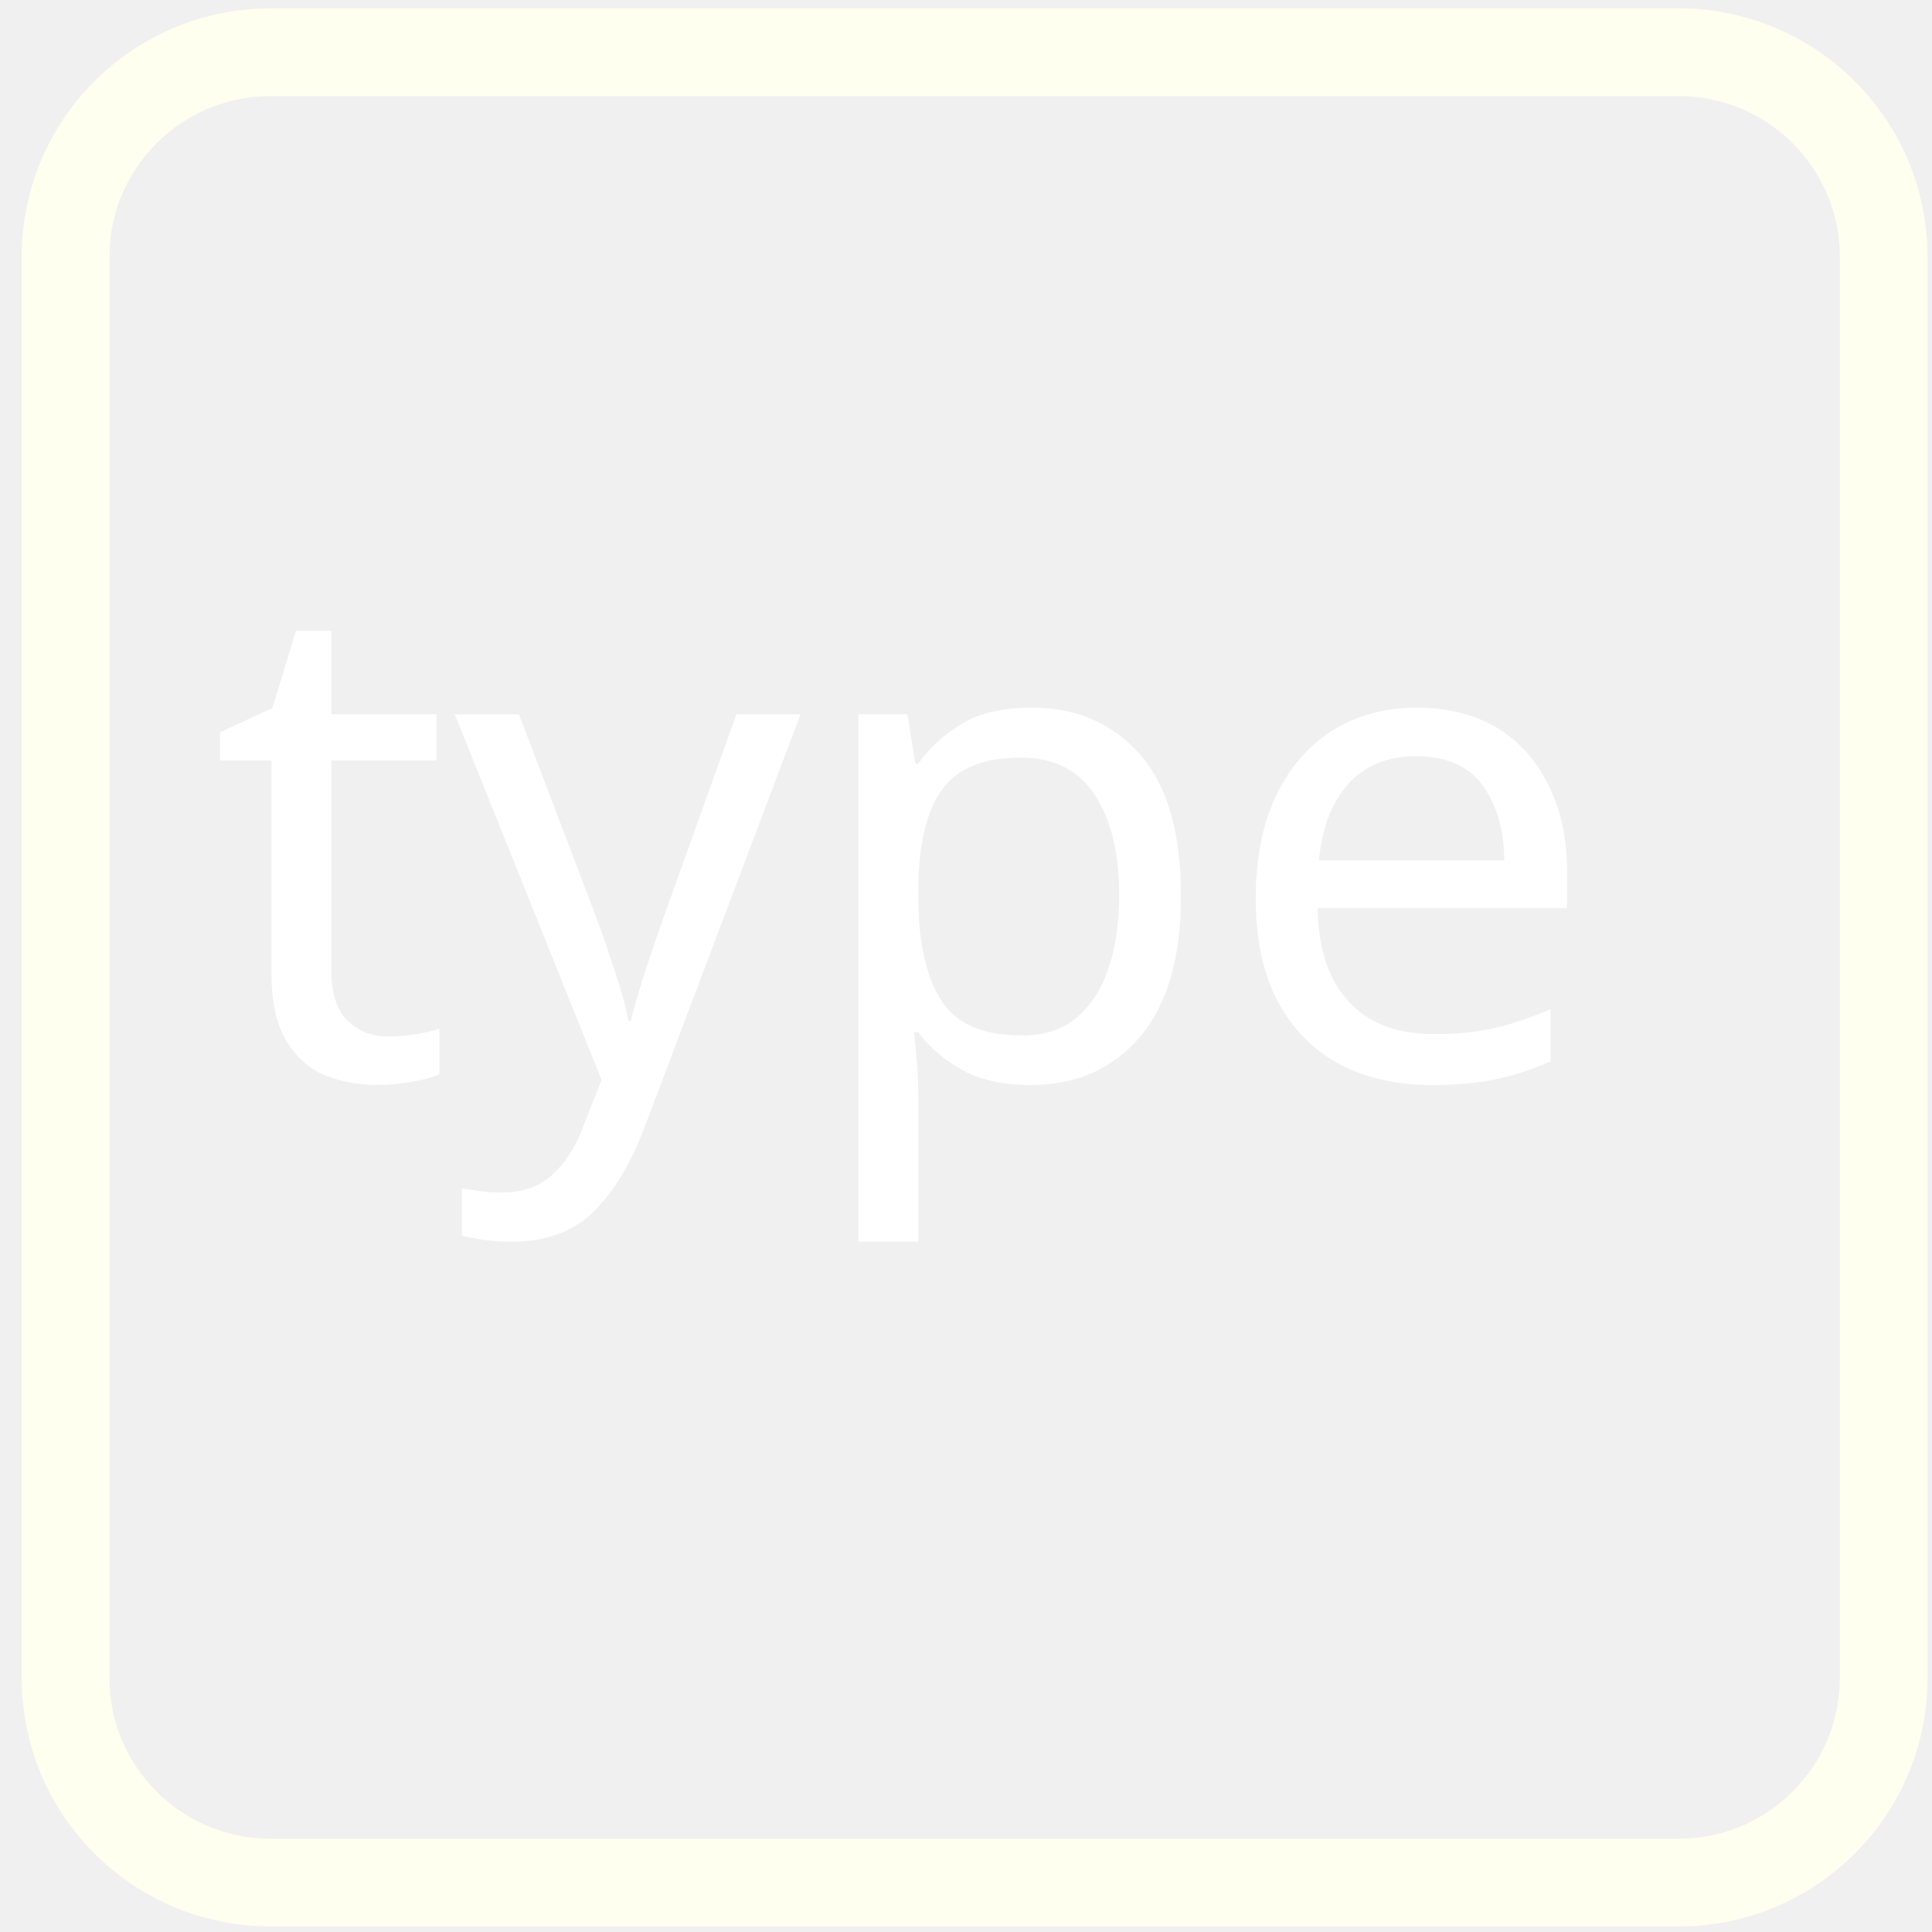
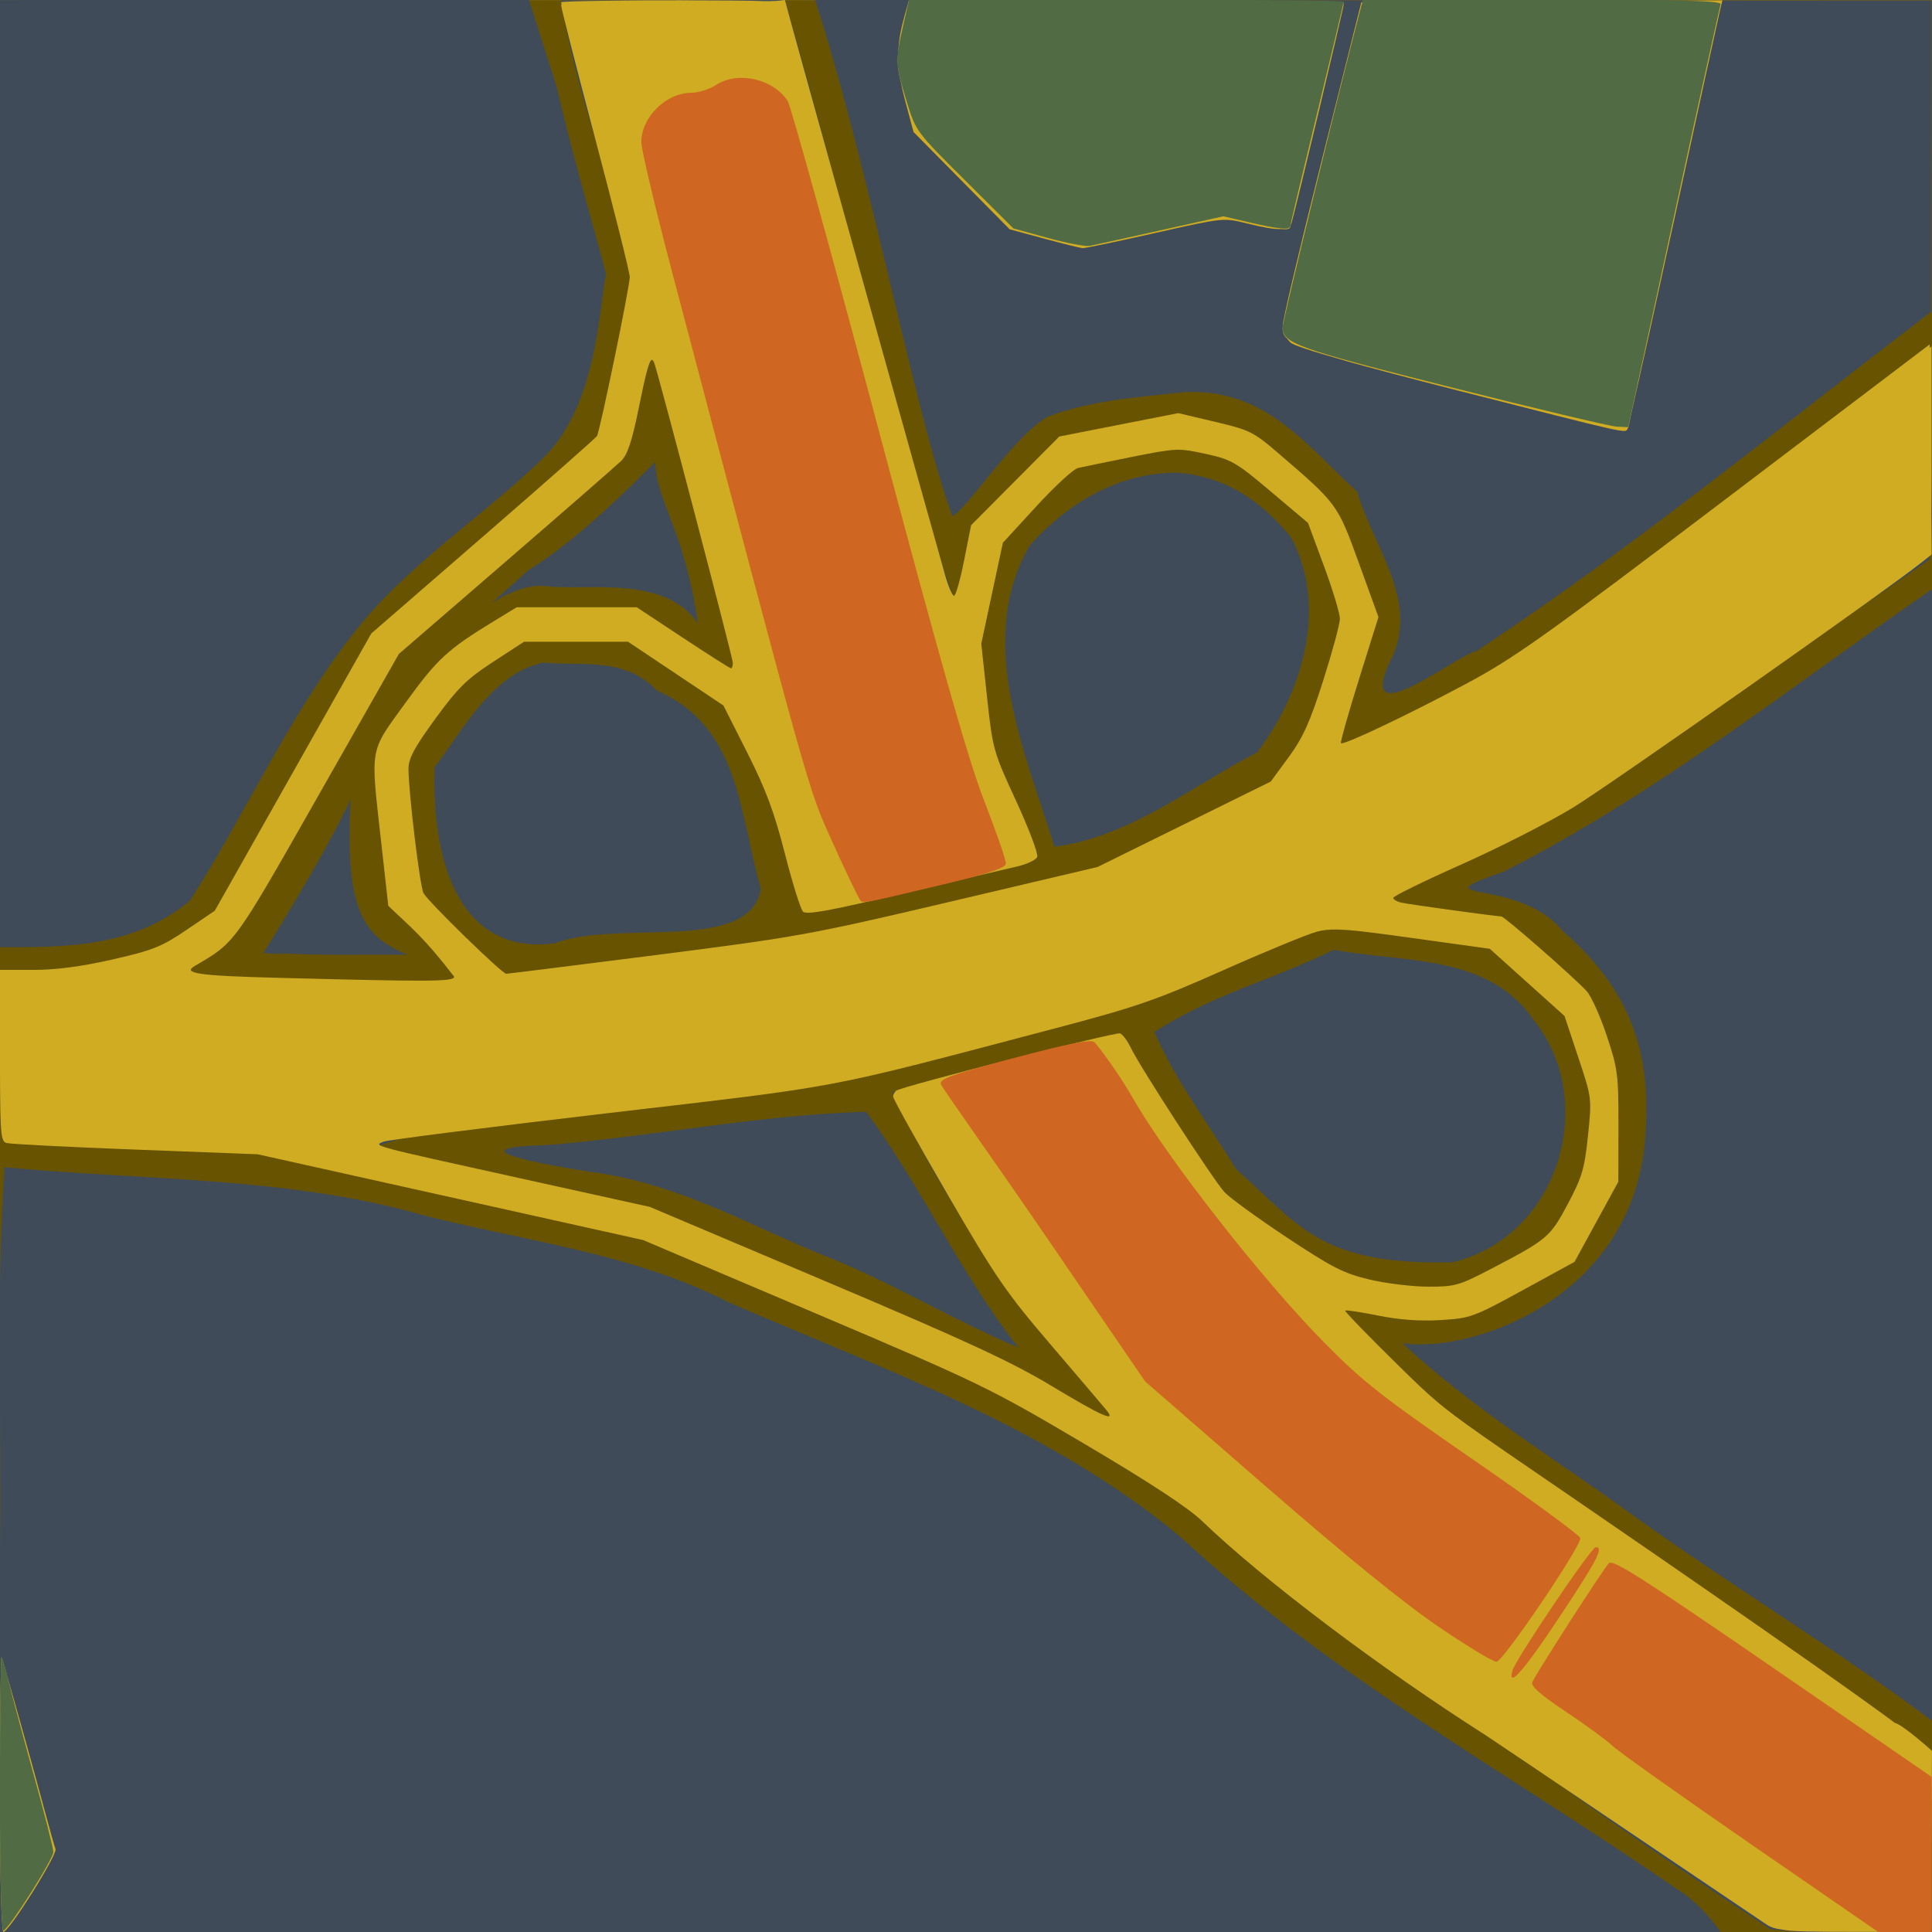
- <svg xmlns="http://www.w3.org/2000/svg" width="64" height="64" id="svg1901" version="1.1">
-   <defs id="defs1903">
-     </defs>
-   <g id="layer1" transform="translate(-24,-964.3622)">
-     <rect style="opacity:1;fill:none;fill-opacity:0;stroke:#ffffef;stroke-width:2.906;stroke-linecap:round;stroke-linejoin:round;stroke-miterlimit:4;stroke-dasharray:none;stroke-opacity:1" id="rect4535" width="60.226" height="60.631" x="26.173" y="966.093" rx="6.789" ry="6.774" />
-     <text xml:space="preserve" style="font-style:normal;font-variant:normal;font-weight:normal;font-stretch:normal;font-size:22.5px;line-height:125%;font-family:sans-serif;-inkscape-font-specification:'sans-serif, Normal';text-align:start;letter-spacing:0px;word-spacing:0px;writing-mode:lr-tb;text-anchor:start;fill:#ffffff;fill-opacity:1;stroke:none;stroke-width:1px;stroke-linecap:butt;stroke-linejoin:miter;stroke-opacity:1;" x="30.93" y="1000.086" id="text4621">
-       <tspan id="tspan4619" x="30.93" y="1000.086">type</tspan>
-     </text>
+ <svg xmlns="http://www.w3.org/2000/svg" version="1.1" viewBox="0 0 64 64">
+   <g transform="translate(0 -988.36)">
+     <g transform="translate(-.85721 .17178)" style="">
+       <g style="">
+         <g style="">
+           <g style="">
+             <path transform="translate(.85721 988.19)" d="m0 0v64h64v-64z" fill="#685300" style="paint-order:stroke markers fill" />
+             <path transform="translate(.85721 988.19)" d="m17.518-0.027-17.518 0.027c0 10 3.1688e-4 21.001-0.002 31.375 2.24 0.009 4.467-0.008 6.295-1.543 1.896-2.957 3.337-6.263 5.557-9.029 1.738-2.167 4.153-3.694 6.144-5.631 1.816-1.767 1.846-5.055 2.084-6.084-0.238-0.971-1.096-3.842-1.637-6.211zm27.752 0.037c-6.239 2.475e-4 -12.031-0.065-18.27-0.01 1.794 5.511 3.275 13.602 4.548 17.103 0.539-0.302 2.008-2.622 3.149-3.295 1.417-0.55 3.04-0.655 4.552-0.82 2.723-0.129 4.092 1.849 5.707 3.294 0.557 1.907 2.158 3.73 1.044 5.718-1.01 2.328 2.221-0.289 2.922-0.439 5.223-3.456 10.081-7.443 15.059-11.24l0.004-10.307c-6.239 0.008-12.476-0.004-18.715-0.004zm-26.684 0.004c0.471 2.969 1.646 5.923 2.338 8.854 0.051 1.743-0.714 3.757-0.959 5.498-1.901 2.332-4.706 3.99-6.896 6.115-2.168 2.34-3.16 5.597-4.889 8.273-1.192 3.207-5.18 3.412-8.182 3.379 0.039 1.873-0.097 3.76 0.102 5.623 2.61 0.497 5.678 0.051 8.385 0.248 4.189 0.71 8.377 1.799 12.545 2.664 3.251 1.12 6.386 3.032 9.584 4.312 3.63 1.683 8.224 3.752 11.223 6.424 5.255 4.643 11.407 8.94 16.803 12.494 1.721 0.239 3.577 0.031 5.35 0.102-0.023-2.002-0.093-3.795-0.116-5.797-0.02 0.005-0.131-0.056-0.305-0.162-0.922-0.563-3.614-2.407-3.923-2.566-5.063-4.046-10.969-7.333-15.592-12.058 0.739-0.607 3.857 0.175 5.041-0.605 1.232-0.872 2.935-0.566 3.46-2.146 0.698-1.029 0.973-1.989 0.818-3.246 0.032-1.672-0.061-3.603-1.324-4.808-1.464-1.942-4.882-2.565-7.024-2.89 6.511-2.626 13.192-7.22 18.898-11.194 0.017-1.846 0.033-3.691 0.051-5.537-0.269-2.772-16.162 12.746-19.973 12.008 1-2 2-4.413 0.03-6.255-0.304-1.787-1.367-3.002-2.53-4.192-1.327-0.52-2.667-0.917-4.075-0.413-2.942 0.154-5.024 3.044-5.425 5.86 0 3-4.109-13.516-6-20zm45.414 56.986c0.016-0.596 0.016-36.867 0-37.484-4.676 3.224-9.098 6.771-14.178 9.352-2.982 1.054 0.473 0.161 1.932 1.959 2.541 2.202 2.955 4.449 2.731 7.03-0.485 5.144-5.688 6.972-8.024 6.64 2.335 2.171 4.891 3.718 7.479 5.585 3.388 2.445 6.613 4.353 10.06 6.918zm-42.477-45.779c0.946 2.571 1.864 6.931 2.648 9.617 1.38 2.883-1.615 0.346-2.777-0.422-1.214-0.459-2.397-0.075-3.712-0.201-1.696 0.271-2.899 1.845-3.877 3.225-1.704 2.283-1.338 6.922 1.549 8.881 1.022 1.247-14.467 0.569-7.725-1.324 1.729-2.399 2.919-5.088 4.432-7.643 0.812-2.07 2.556-2.994 4.104-4.463 2.078-1.904 5.343-4.489 5.357-7.67zm19.347 3.923c4.517 2.766 6.13 4.857 2.181 11.035-1.724 1.087-4.422 1.8-6.241 2.777-5.233 1.312-11.716 2.998-17.74 3.564-2.195 1.014-3.727-1.514-5.084-2.849-0.418-1.321-0.505-2.98-0.742-4.388 0.726-1.669 2.64-3.33 4.26-4.256 1.271 0.157 3.058-0.142 4.193 0.463 2.358 1.201 4.387 3.06 4.92 5.67 2.383-2.16 5.157-2.946 5.392-4.609-0.306-2.583 0.756-5.457 2.892-7.035 1.958-0.891 4.108-0.899 5.97-0.373zm-19.167 0.157c-0.703 0.699-2.521 2.562-4.215 3.594-2.288 2.116-0.774 0.401 0.545 0.513 1.308 0.189 3.967-0.408 5.083 1.239-0.414-3.024-1.365-4.012-1.413-5.346zm17.295 0.358c-1.986-0.016-3.694 1.066-4.887 2.407-1.843 3.173-0.111 6.935 0.819 9.983 2.53-0.346 4.417-1.924 6.713-3.128 1.532-2.001 2.364-4.895 1.099-7.155-0.993-1.203-2.162-1.985-3.743-2.108zm-21.011 6.292c-1.663 0.363-2.604 2.149-3.59 3.467-0.099 2.627 0.568 6.261 3.977 5.83 2.068-0.81 6.478 0.365 6.832-1.812-0.728-2.524-0.695-5.367-3.445-6.561-1.045-1.105-2.422-0.817-3.773-0.924zm-6.371 4.516c-0.83 1.829-2.889 5.1-2.889 5.1s1.419 0.107 0.375 0c1.686 0.099 2.709 0.041 4.398 0.061-1.499-0.626-2.071-1.494-1.885-5.16zm32.898 4.164c0.45 0.018 1.251-0.042 1.709 0.072 1.401 0.35 3.526 0.06 4.465 1.392 2.748 1.943 2.795 6.216 0.994 8.817-1.334 1.068-2.424 1.615-3.63 1.749-2.661 0.407-5.058-1.224-7.112-2.666-1.36-1.141-2.612-2.913-3.721-4.297-2.312-1.462-5.195 0.285-7.664 0.467 1.419 3.016 3.286 5.915 5.49 8.445 0.559 0.677 1.889 2.156 2.381 2.885-3.95-2.294-9.192-4.356-13.381-6.154-3.358-1.708-8.15-2.327-11.738-3.32 6.918-2.218 14.266-3.582 23.422-4.787 3.037-0.49 5.637-2.724 8.785-2.602zm-0.328 0.83c-2.177 1.059-3.908 1.429-5.947 2.721 0.705 1.629 1.775 3.005 2.706 4.545 2.076 1.825 2.746 3.203 7.192 3.084 3.553-0.882 4.804-5.363 2.676-8.011-1.495-2.212-4.317-1.904-6.628-2.339zm-15.494 5.367c-3.522 0.097-7.081 0.822-10.609 1.107-3.232 0.078 0.063 0.671 1.582 0.898 3.039 0.427 5.281 1.852 8.107 2.947 2.014 0.858 3.951 2.007 5.967 2.861-1.947-2.476-3.18-5.287-5.047-7.814zm-28.543 1.836c-0.29 4.19-0.086 8.415-0.15 12.619v12.717c19.932 0.039 39.76 0 57.002 0 0 0-0.656-0.966-1.48-1.443-5.476-3.786-11.395-7-16.393-11.625-4.355-3.648-9.817-5.547-14.973-7.787-3.125-1.608-6.712-2.027-10.08-2.875-4.462-1.297-9.366-1.169-13.926-1.605z" fill="#404b5a" stroke-width=".126" />
+             <path d="m57.915 988.2-2.578 0.014c-0.853-8e-3 -1.935-0.011-3.375-0.011h-5.952l-0.017 0.063-0.041 2.8e-4 -1.3 5.185c-0.715 2.852-1.302 5.332-1.304 5.513-2.54e-4 0.017 0.001 0.035 0.003 0.053-0.001 0.01-0.007 0.035-0.007 0.039 0 0.136 0.032 0.248 0.163 0.362 0.03 0.043 0.063 0.083 0.097 0.115 0.097 0.089 0.683 0.284 1.76 0.587 0.008 0 0.016 0 0.023 0.01 0.898 0.252 2.128 0.578 3.749 0.991 5.744 1.464 5.546 1.419 5.635 1.276 9.43e-4 0 6e-3 -0.024 0.007-0.028h0.014l0.118-0.544h2.55e-4c0.246-1.066 0.786-3.499 1.393-6.288 0.809-3.719 1.502-6.889 1.541-7.047zm-34.677 0h-0.45c-0.401 0-0.792 0-1.145 5e-3 -0.287 5e-3 -0.57 5e-3 -0.792 9e-3 -0.838 0.012-1.407 0.029-1.407 0.049 0 0.012 0.008 0.037 0.019 0.065-0.011 9e-3 -0.019 0.018-0.019 0.028 0 0.087 0.512 2.093 1.138 4.457 0.626 2.364 1.138 4.413 1.138 4.552-3.82e-4 0.314-0.99 5.112-1.087 5.268-0.039 0.063-1.736 1.56-3.773 3.327l-3.703 3.213-2.592 4.592-2.592 4.592-0.935 0.634c-0.824 0.559-1.116 0.676-2.452 0.981-1.032 0.235-1.871 0.345-2.624 0.345h-1.107v2.954c0 0.165 0.001 0.257 0.002 0.403 0.002 1.099 0.012 1.74 0.051 2.036 0.002 0.015 0.003 0.033 0.005 0.046 0.004 0.024 0.007 0.05 0.011 0.07h2.5454e-4c0.033 0.16 0.081 0.206 0.152 0.226 0.122 0.035 2.042 0.133 4.268 0.218l4.047 0.155 6.386 1.421 6.386 1.421 5.682 2.415c5.489 2.333 5.792 2.48 8.915 4.324 2.194 1.296 3.457 2.124 3.929 2.579 1.992 1.919 5.91 4.877 9.383 7.085 0.109 0.07 2.183 1.466 4.607 3.103 2.425 1.637 4.551 3.071 4.725 3.186 0.102 0.068 0.232 0.115 0.472 0.147 0.311 0.067 0.936 0.077 2.441 0.077h2.524v-2.922l0.015-3.073s-0.954-0.862-1.235-0.93c-0.188-0.149-1.77-1.297-4.381-3.114-10.762-7.489-9.99-6.694-12.005-8.669-1.024-1.004-1.842-1.846-1.816-1.872 0.025-0.025 0.516 0.049 1.09 0.165 0.698 0.141 1.383 0.191 2.069 0.149 0.99-0.06 1.087-0.095 2.732-0.995l1.705-0.933 0.726-1.328 0.726-1.328 0.003-1.833c0.002-1.717-0.022-1.908-0.39-3.011-0.216-0.648-0.515-1.309-0.664-1.47-0.463-0.496-2.724-2.474-2.828-2.473-0.152 0-2.97-0.386-3.292-0.453-0.156-0.033-0.285-0.105-0.285-0.162 0-0.057 1.01-0.552 2.244-1.101 1.234-0.549 2.899-1.396 3.699-1.883 1.182-0.719 10.256-7.099 11.547-8.119l0.345-0.273-0.013-1.391c0.007-0.498 0.009-1.151 0.009-2.066v-3.442l-0.062 0.058-0.001-0.117-6.78 5.143c-6.017 4.564-6.984 5.252-8.599 6.113-1.982 1.056-4.043 2.033-4.122 1.954-0.027-0.027 0.241-0.979 0.596-2.114l0.646-2.064-0.649-1.79c-0.711-1.959-0.703-1.949-2.687-3.654-0.799-0.687-0.94-0.756-2.077-1.024l-1.219-0.287-1.97 0.387-1.97 0.387-1.461 1.469-1.461 1.469-0.232 1.17c-0.128 0.643-0.277 1.17-0.332 1.17-0.055 0-0.186-0.299-0.291-0.664-0.331-1.153-5.312-18.999-5.312-19.071 0-0.016-0.186 0.046-0.711 0.034-0.43-0.018-1.206-0.023-2.267-0.024-0.216 0-0.414-5e-3 -0.641-5e-3zm7.726 0-0.133 0.474c-0.13 0.462-0.202 0.848-0.218 1.23-0.041 0.336-0.017 0.598 0.082 0.986 0.035 0.188 0.079 0.384 0.137 0.6l0.288 1.072 1.592 1.611 1.592 1.611 1.138 0.308c0.626 0.169 1.201 0.312 1.278 0.317 0.077 5e-3 1.158-0.221 2.403-0.502 2.255-0.509 2.265-0.51 3.047-0.316 0.534 0.133 0.888 0.194 1.117 0.185 0.213 0.02 0.311-5e-3 0.311-0.068 0-5e-3 0.014-0.061 0.017-0.075 0.012-0.021 0.023-0.043 0.03-0.068 0.165-0.575 1.724-7.112 1.724-7.231 0-5e-3 -0.005-8e-3 -0.012-0.011 0.001-8e-3 0.012-0.053 0.012-0.055 0-0.025-1.472-0.046-3.558-0.058-0.181 0-0.366-5e-3 -0.562-5e-3 -0.943-5e-3 -1.966-7e-3 -3.079-7e-3h-7.198zm-8.514 11.909c0.03 0 0.057 0.038 0.085 0.117 0.162 0.458 2.599 9.758 2.599 9.919 0 0.101-0.027 0.184-0.06 0.184-0.033 0-0.749-0.455-1.592-1.012l-1.531-1.012h-3.979l-0.777 0.474c-1.513 0.923-1.861 1.246-2.905 2.69-1.212 1.678-1.165 1.403-0.801 4.657l0.231 2.068c0.768 0.739 1.137 0.994 2.183 2.348 0 0.167-0.737 0.172-5.902 0.036-2.562-0.067-3.111-0.147-2.696-0.389 1.354-0.791 1.292-0.706 4.102-5.652l2.663-4.686 3.541-3.06c1.947-1.683 3.667-3.184 3.823-3.334 0.21-0.204 0.359-0.652 0.585-1.764 0.23-1.131 0.342-1.57 0.432-1.584zm17.325 2.979c0.315-0.013 0.559 0.035 1.008 0.132 0.866 0.188 1.01 0.27 2.166 1.246l1.238 1.045 0.529 1.43c0.291 0.786 0.528 1.572 0.527 1.746-9.42e-4 0.174-0.25 1.093-0.552 2.044-0.44 1.382-0.669 1.89-1.144 2.538l-0.594 0.809-2.87 1.416-2.869 1.415-4.869 1.147c-4.648 1.095-5.089 1.174-9.737 1.767-2.678 0.341-4.919 0.621-4.981 0.623-0.138 0-2.583-2.381-2.741-2.672-0.119-0.218-0.497-3.351-0.497-4.115 0-0.347 0.19-0.702 0.888-1.66 0.751-1.03 1.047-1.321 1.914-1.885l1.026-0.667h3.445l1.58 1.056 1.58 1.056 0.792 1.568c0.614 1.216 0.893 1.965 1.244 3.338 0.249 0.974 0.519 1.838 0.599 1.921 0.113 0.116 0.875-0.023 3.308-0.602 1.739-0.414 3.436-0.814 3.771-0.889 0.335-0.076 0.641-0.22 0.68-0.321 0.039-0.101-0.276-0.936-0.7-1.855-0.754-1.634-0.775-1.71-0.962-3.439l-0.191-1.768 0.358-1.672 0.358-1.672 1.107-1.206c0.609-0.663 1.229-1.235 1.378-1.27 0.149-0.035 0.952-0.2 1.783-0.367 0.731-0.146 1.116-0.221 1.431-0.234zm5.336 15.892c0.447 0 1.142 0.088 2.519 0.28l2.579 0.358 1.237 1.113 1.238 1.113 0.453 1.361c0.453 1.361 0.453 1.361 0.324 2.607-0.113 1.091-0.196 1.372-0.666 2.256-0.586 1.103-0.673 1.177-2.552 2.157-1.059 0.552-1.19 0.589-2.087 0.585-0.526 0-1.4-0.109-1.941-0.238-0.846-0.2-1.231-0.397-2.733-1.393-0.962-0.638-1.891-1.313-2.064-1.501-0.36-0.39-2.806-4.16-3.104-4.785-0.108-0.227-0.268-0.44-0.353-0.473-0.143-0.055-7.156 1.738-7.408 1.894-0.06 0.037-0.108 0.128-0.108 0.203 0 0.075 0.803 1.521 1.786 3.213 1.606 2.768 1.952 3.273 3.446 5.018 0.913 1.067 1.738 2.036 1.834 2.154 0.343 0.421-0.153 0.202-1.824-0.805-1.318-0.794-2.825-1.492-7.477-3.462l-5.827-2.467-4.346-0.959c-4.947-1.092-4.823-1.059-4.473-1.202 0.139-0.057 3.497-0.483 7.461-0.948 7.92-0.928 6.961-0.746 14.732-2.792 2.742-0.722 3.389-0.945 5.627-1.941 1.391-0.619 2.785-1.192 3.098-1.275 0.182-0.048 0.361-0.074 0.629-0.071zm-44.203 24.113c-0.029-0.029-0.053 2.01-0.053 4.531 0 2.169 0.03 3.753 0.077 4.31 0.011 0.152 0.023 0.253 0.036 0.253 0.187 0 1.798-2.563 1.728-2.747-0.036-0.094-0.206-0.699-0.378-1.343-0.299-1.122-0.932-3.388-1.23-4.416-0.083-0.319-0.156-0.564-0.179-0.587z" fill="#cfac22" stroke-width=".126" />
+             <path d="m0.855 1047.6c0-2.521 0.024-4.56 0.053-4.531 0.029 0.029 0.142 0.423 0.251 0.875 0.109 0.452 0.483 1.846 0.831 3.098s0.633 2.374 0.634 2.494c9.428e-4 0.234-1.459 2.536-1.653 2.606-0.069 0.025-0.116-1.808-0.116-4.542zm48.097-46.575c-5.138-1.295-5.608-1.462-5.608-1.996 0-0.184 1.924-8.047 2.54-10.379l0.125-0.474h5.952c4.708 0 5.94 0.033 5.894 0.158-0.032 0.087-0.734 3.274-1.56 7.082l-1.502 6.923-0.382-0.018c-0.21-0.01-2.667-0.593-5.459-1.297zm-13.385-4.956-1.138-0.313-1.617-1.608c-1.613-1.605-1.617-1.611-1.929-2.627-0.368-1.2-0.373-1.319-0.112-2.466l0.2-0.879h7.198c3.959 0 7.198 0.031 7.198 0.069s-0.398 1.71-0.885 3.716c-0.487 2.005-0.885 3.681-0.885 3.724 0 0.13-0.396 0.092-1.328-0.125l-0.885-0.207-2.087 0.465c-1.148 0.256-2.2 0.487-2.339 0.515-0.139 0.027-0.765-0.091-1.391-0.264z" fill="#516b45" stroke-width=".126" />
+             <path d="m58.889 1049.3c-2.325-1.603-4.397-3.075-4.606-3.271-0.209-0.196-0.91-0.71-1.559-1.142-0.823-0.548-1.158-0.841-1.108-0.971 0.094-0.246 2.335-3.73 2.537-3.945 0.129-0.137 1.118 0.493 5.423 3.454l5.266 3.622v5.168h-1.727zm-7.931-5.77c0.093-0.357 2.611-4.088 2.758-4.088 0.273 0 0.069 0.396-1.173 2.272-1.2 1.813-1.748 2.441-1.585 1.816zm-2.46-1.464c-1.144-0.777-3.06-2.334-5.714-4.643l-3.993-3.473-3.243-4.742c-1.784-2.608-3.498-5.001-3.527-5.113-0.044-0.167 0.394-0.322 2.435-0.862 1.825-0.483 2.532-0.622 2.652-0.522 0.09 0.075 0.795 1.006 1.284 1.865 1.123 1.97 4.297 6.026 6.323 8.077 1.302 1.319 1.883 1.775 4.983 3.915 1.93 1.332 3.509 2.491 3.509 2.576 0 0.314-2.564 4.092-2.777 4.092-0.117 0-0.987-0.526-1.933-1.17zm-19.187-24.128c-0.055-0.087-0.519-1.049-0.923-1.953-0.771-1.722-0.658-1.317-5.267-18.788-0.561-2.126-1.02-4.061-1.019-4.3 0.001-0.822 0.815-1.631 1.643-1.635 0.243 0 0.613-0.115 0.822-0.253 0.723-0.479 1.907-0.215 2.386 0.531 0.103 0.16 1.445 5.014 2.983 10.786 2.075 7.789 2.976 10.964 3.494 12.31 0.384 0.998 0.768 2.056 0.747 2.167-0.029 0.149-0.623 0.34-2.315 0.741-2.647 0.627-2.424 0.593-2.551 0.393z" fill="#cf6722" stroke-width=".126" />
+           </g>
+         </g>
+       </g>
+     </g>
  </g>
</svg>
